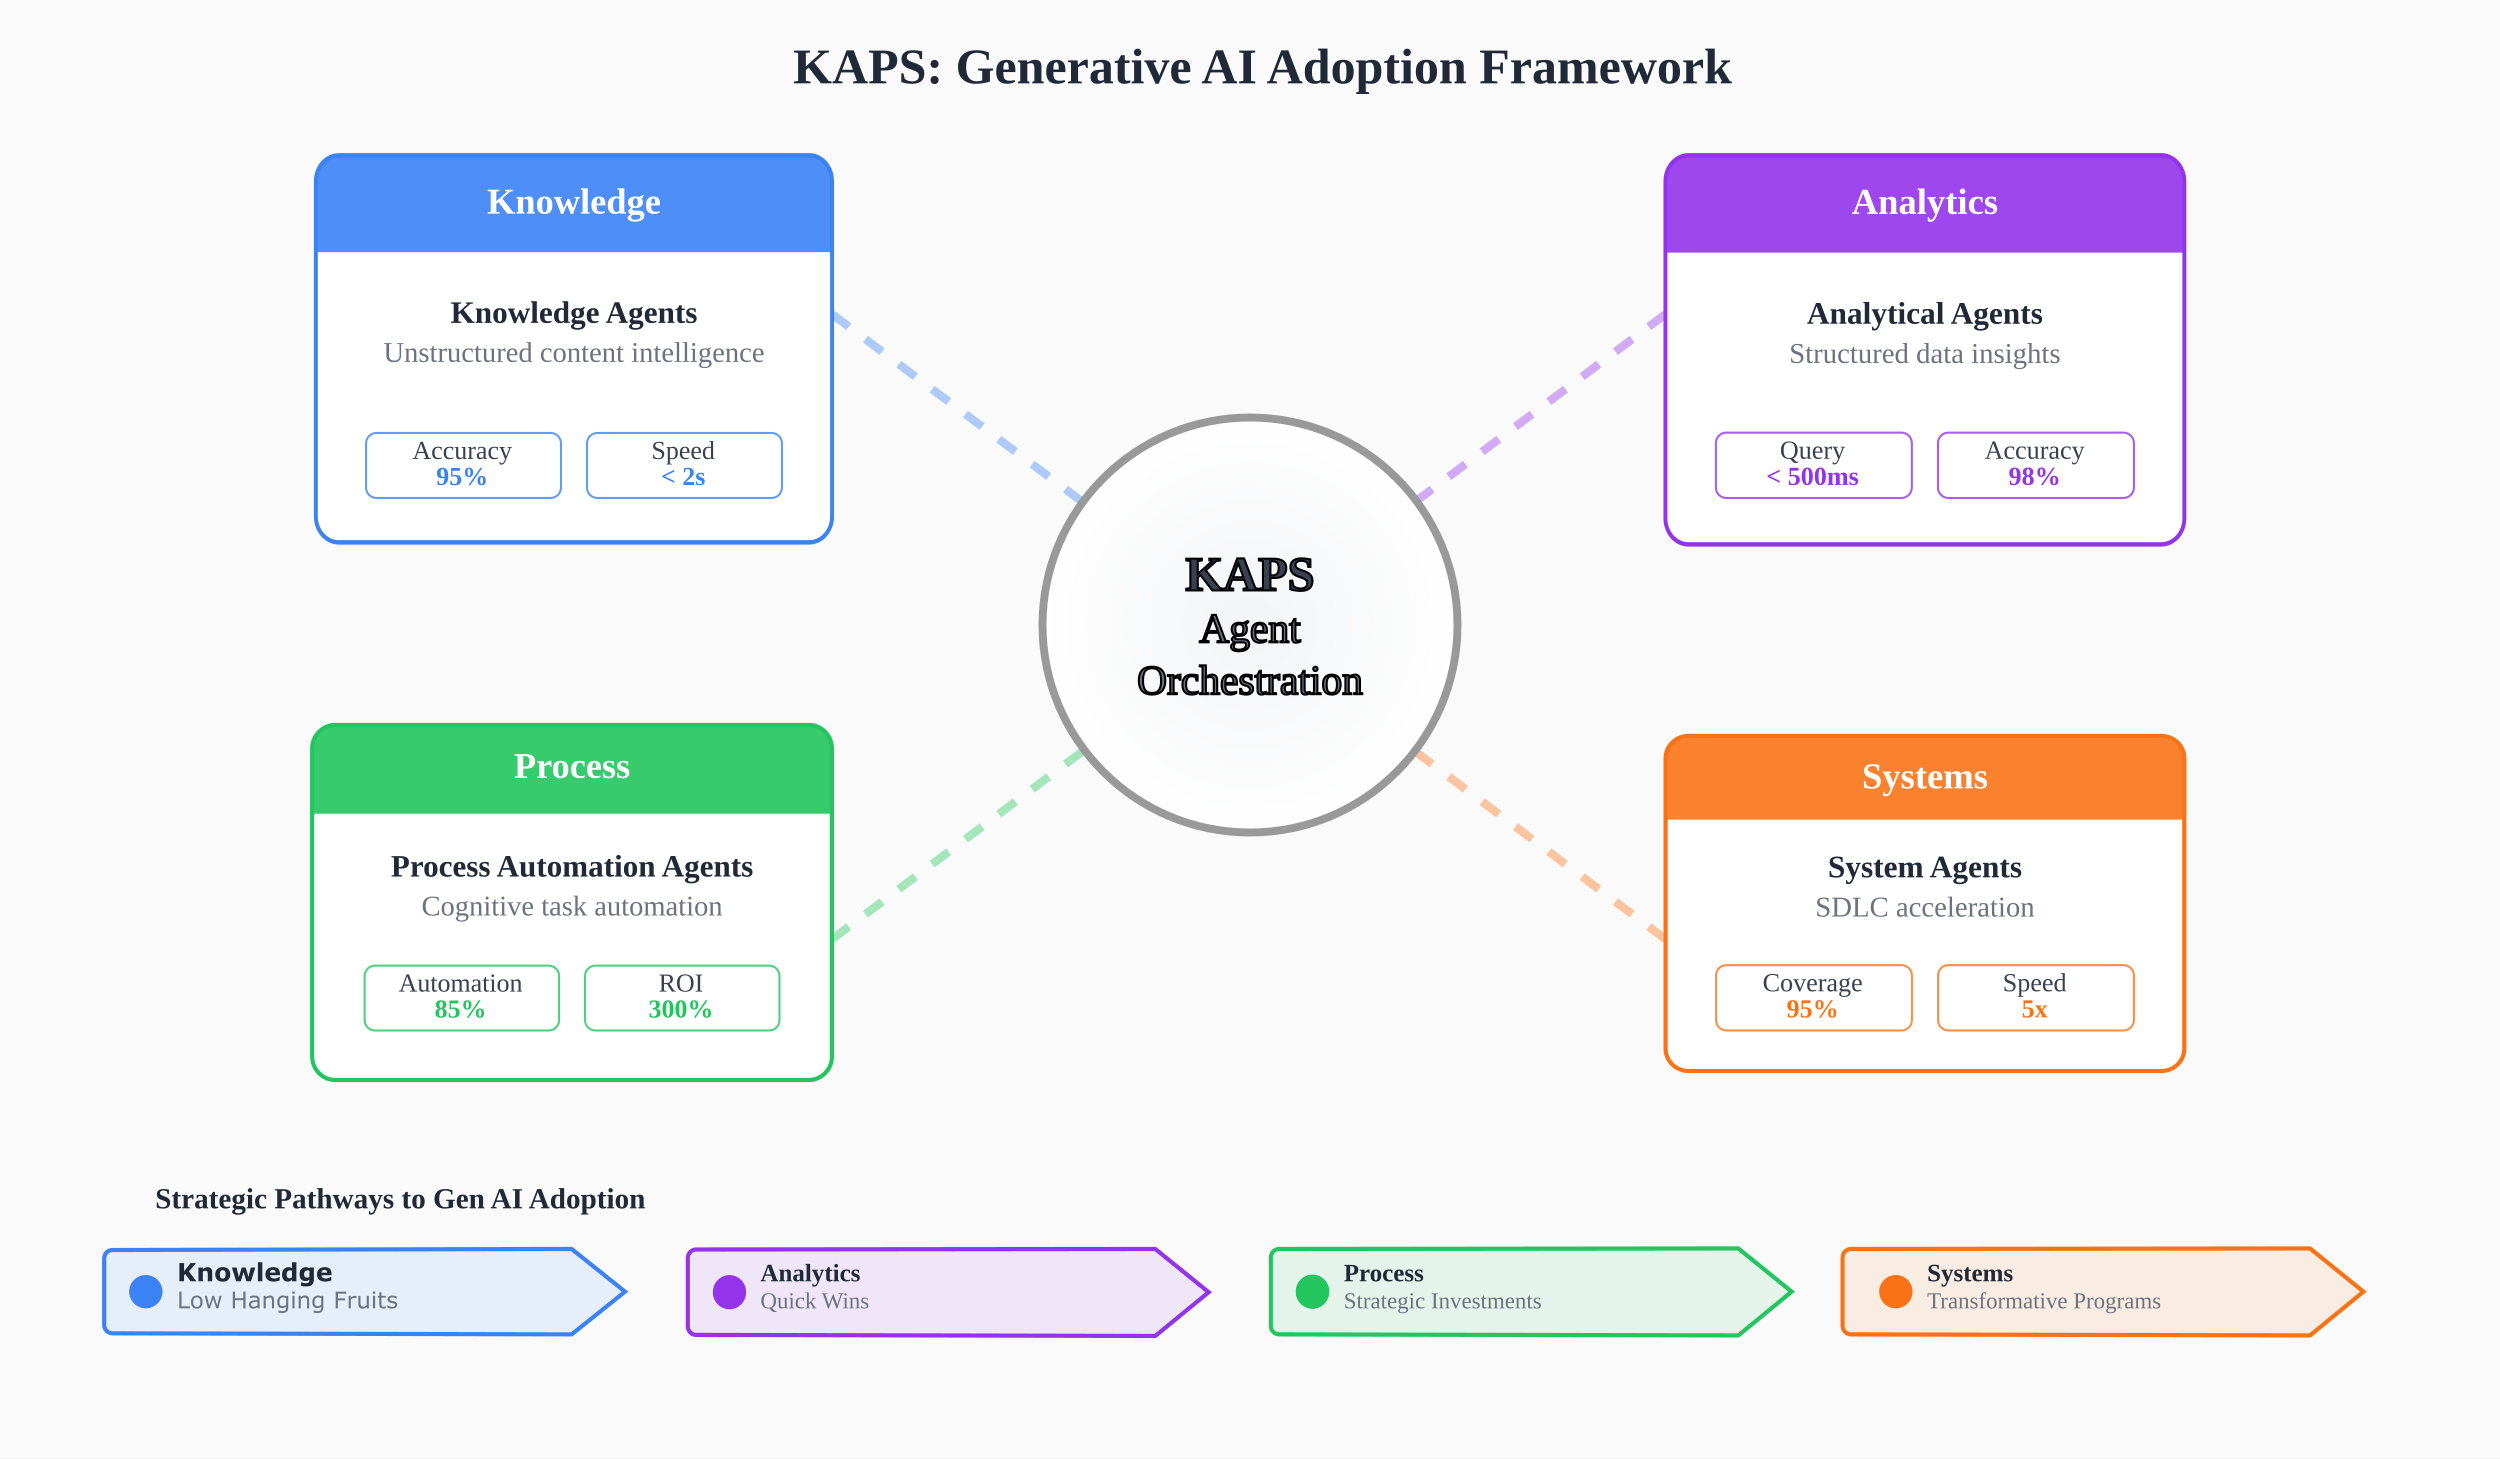
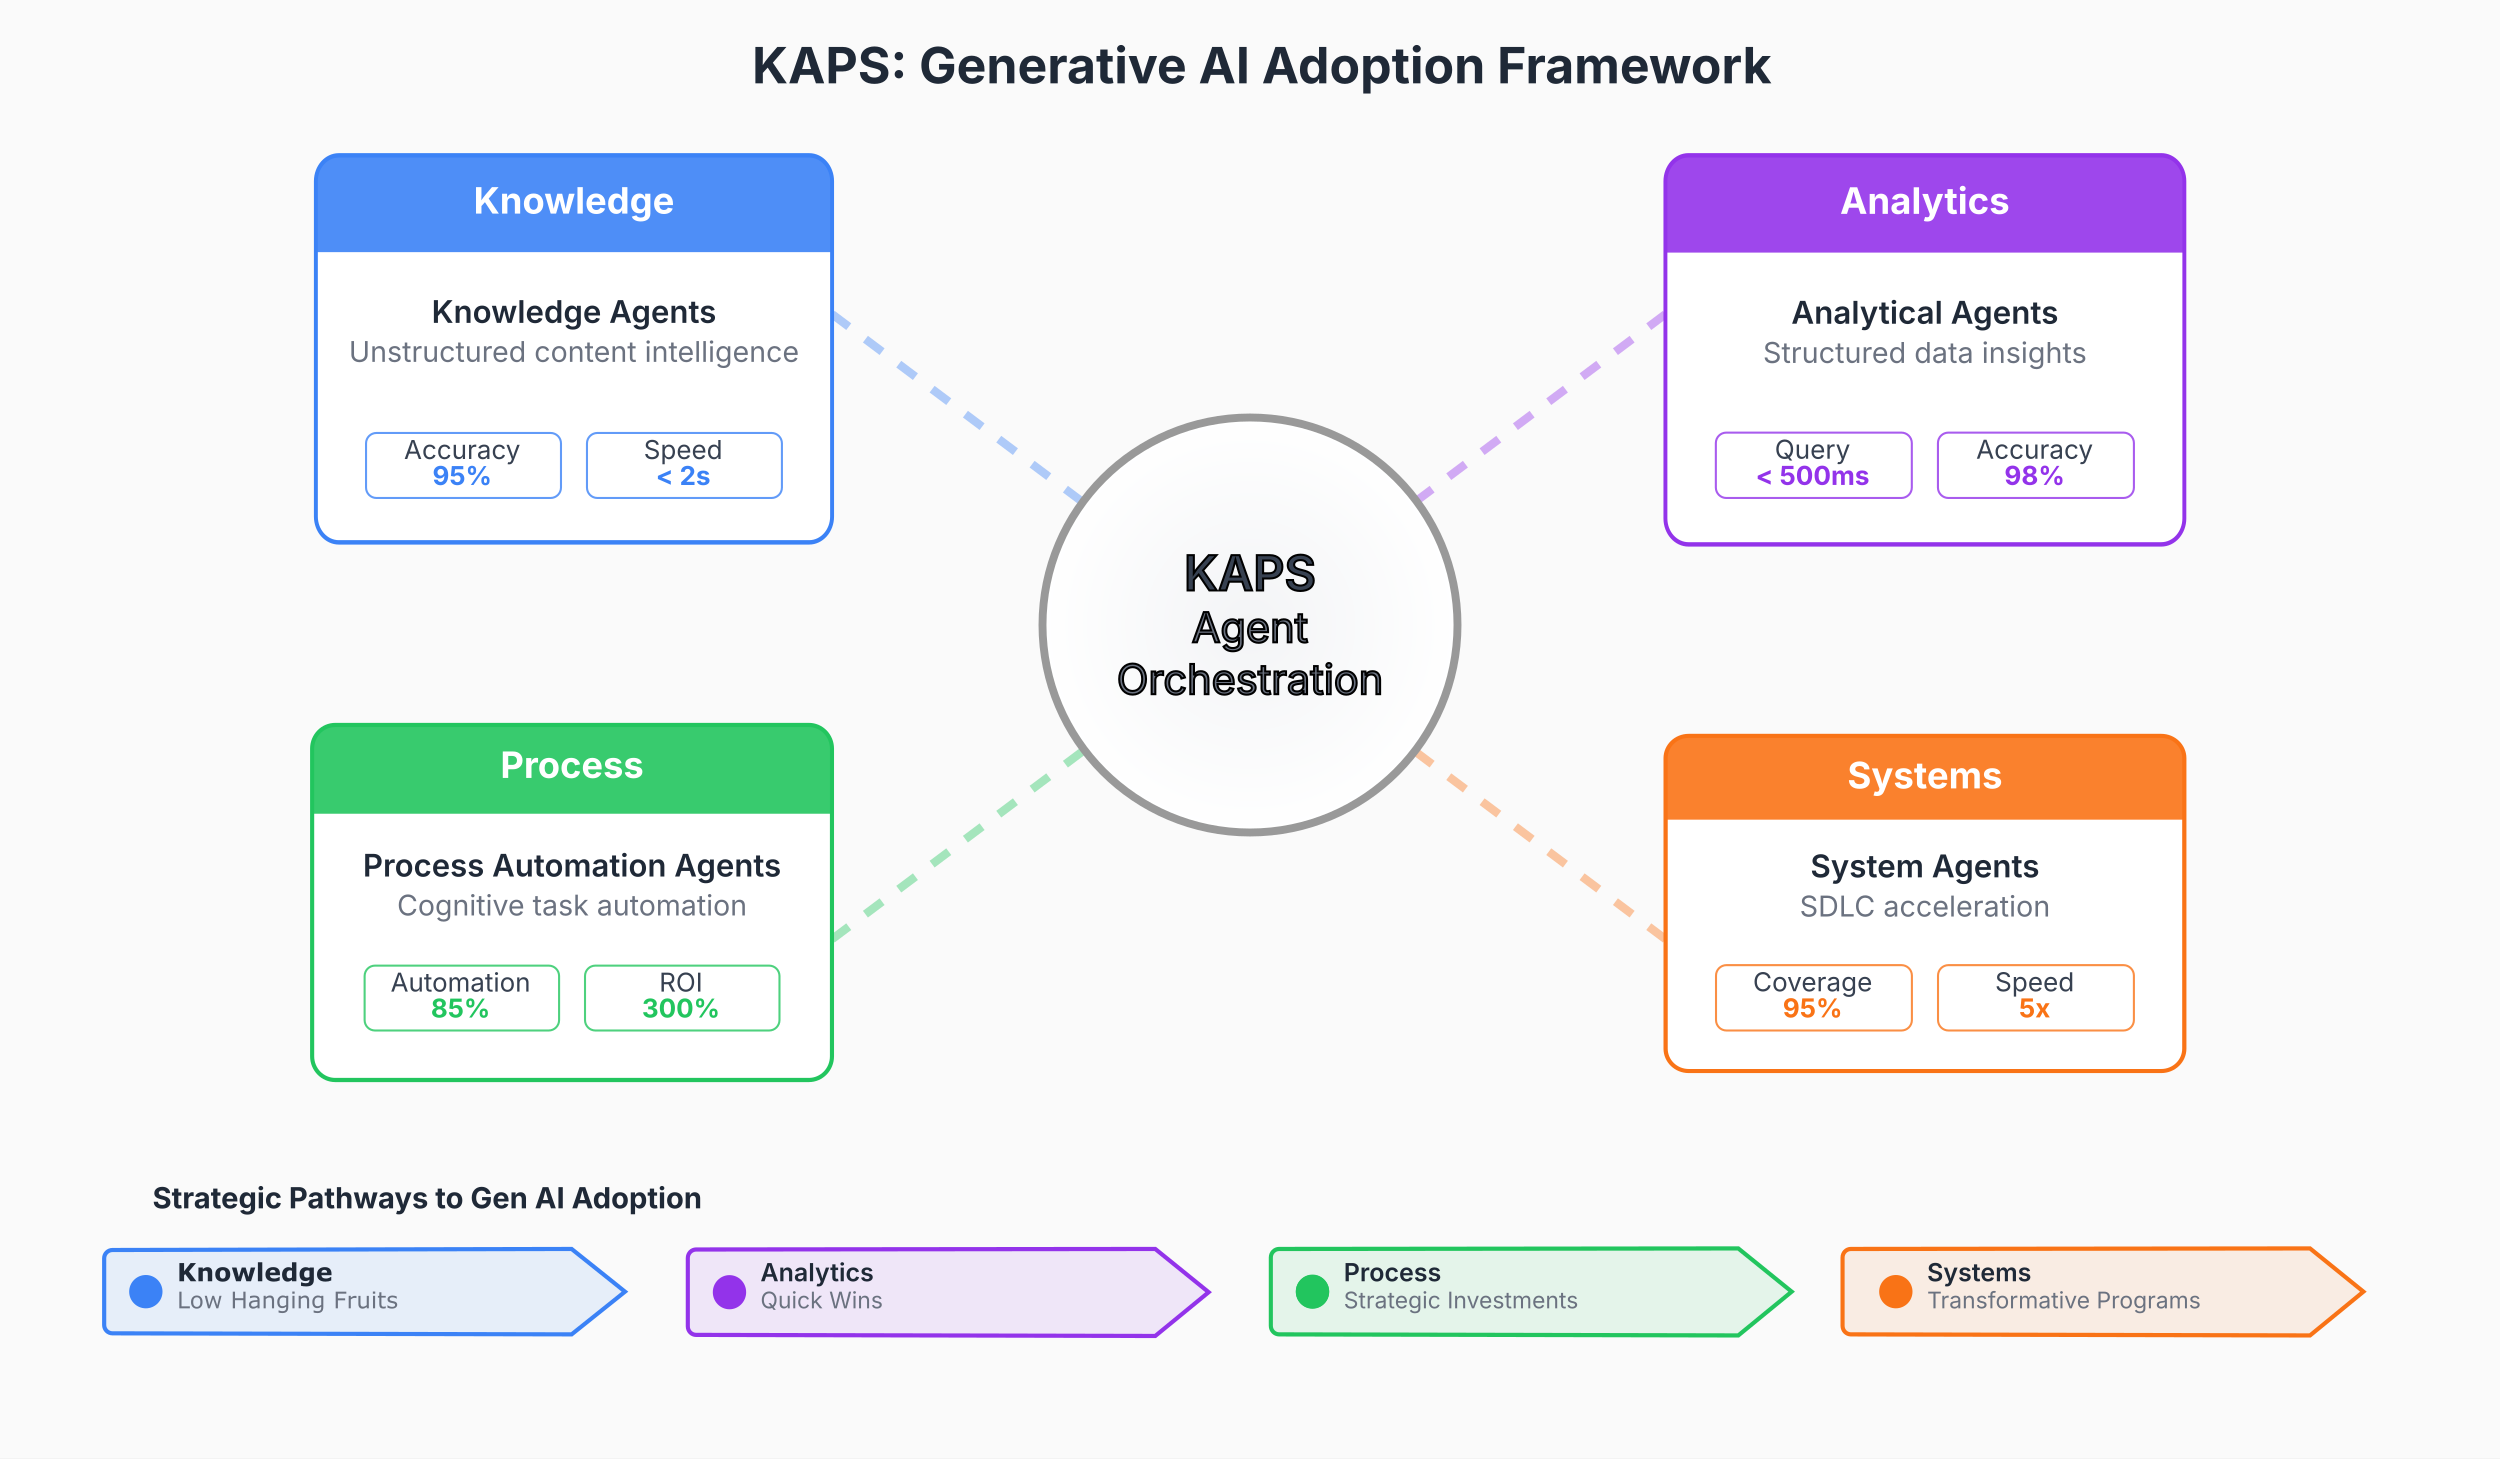
<svg xmlns="http://www.w3.org/2000/svg" viewBox="0 0 1200 700" version="1.1" id="svg132" xml:space="preserve">
  <defs id="defs11">
    <radialGradient id="centerGradient" cx="400" cy="300" fx="400" fy="300" r="61" gradientUnits="userSpaceOnUse">
      <stop offset="0%" stop-color="#f3f4f6" id="stop1" />
      <stop offset="100%" stop-color="#ffffff" id="stop2" />
    </radialGradient>
    <linearGradient id="knowledge-gradient" x1="0%" y1="0%" x2="100%" y2="100%">
      <stop offset="0%" stop-color="#3b82f6" stop-opacity="0.1" id="stop3" />
      <stop offset="100%" stop-color="#3b82f6" stop-opacity="0.05" id="stop4" />
    </linearGradient>
    <linearGradient id="analytics-gradient" x1="0%" y1="0%" x2="100%" y2="100%">
      <stop offset="0%" stop-color="#9333ea" stop-opacity="0.1" id="stop5" />
      <stop offset="100%" stop-color="#9333ea" stop-opacity="0.05" id="stop6" />
    </linearGradient>
    <linearGradient id="process-gradient" x1="0%" y1="0%" x2="100%" y2="100%">
      <stop offset="0%" stop-color="#22c55e" stop-opacity="0.1" id="stop7" />
      <stop offset="100%" stop-color="#22c55e" stop-opacity="0.05" id="stop8" />
    </linearGradient>
    <linearGradient id="systems-gradient" x1="0%" y1="0%" x2="100%" y2="100%">
      <stop offset="0%" stop-color="#f97316" stop-opacity="0.1" id="stop9" />
      <stop offset="100%" stop-color="#f97316" stop-opacity="0.05" id="stop10" />
    </linearGradient>
  </defs>
  <rect width="1200" height="700" fill="#fafafa" id="rect11" x="0" y="0" />
  <g transform="matrix(1,0,0,1.024977,610,599.5005)" id="g145-0" style="stroke-width:0.988">
    <path id="path142-3" style="fill:#e4f4ea;fill-opacity:1;stroke:#22c55e;stroke-width:1.975;stroke-opacity:1;stroke-dasharray:none" d="M 4,0 224.378,-0.25 250,20 224.378,40.5 4,40 C 1.784,39.995 0,38.216 0,36 V 4 C 0,1.784 1.784,0.005 4,0 Z" />
    <path id="path143-1" style="fill:#22c55e;fill-opacity:1;stroke-width:0.988" d="m 28,20 a 8,8 0 0 1 -8,8 8,8 0 0 1 -8,-8 8,8 0 0 1 8,-8 8,8 0 0 1 8,8 z" />
  </g>
-   <text x="600" y="40" text-anchor="middle" font-size="24" font-weight="bold" fill="#1f2937" id="text11">
+   <text font-family="Inter, system-ui, sans-serif" x="600" y="40" text-anchor="middle" font-size="24" font-weight="bold" fill="#1f2937" id="text11">
    KAPS: Generative AI Adoption Framework
  </text>
  <line x1="599.4" y1="300.8" x2="399.4" y2="150.8" stroke="#3b82f6" stroke-width="2" stroke-dasharray="5, 5" opacity="0.4" id="line14" style="stroke-width:4;stroke-dasharray:10,10;stroke-dashoffset:0" />
  <g id="g139" transform="matrix(1.247636,0,0,1.248458,25.98267,-19.81363)" style="stroke-width:0.801">
    <g id="g134" transform="matrix(1.103333,0,0,1.24,-20.66667,-36)" style="stroke-width:0.685">
      <rect x="110" y="90" width="180" height="120" rx="8" fill="#ffffff" stroke="#3b82f6" stroke-width="1.37" filter="url(#shadow)" id="rect14" style="fill:#ffffff" />
      <path id="rect15" style="opacity:0.9;fill:#3b82f6" d="m 118,90 h 164 c 4.432,0 8,3.568 8,8 v 14 c 0,4.432 0,0 0,8 l -180,0 v -8 -14 c 0,-4.432 3.568,-8 8,-8 z" />
    </g>
-     <text x="200" y="98" text-anchor="middle" font-size="14px" font-weight="bold" fill="#ffffff" id="text15" style="stroke-width:0.801">Knowledge</text>
-     <text x="200" y="140" text-anchor="middle" font-size="12px" font-weight="600" fill="#1f2937" id="text16" style="stroke-width:0.801">Knowledge Agents</text>
-     <text x="200" y="155" text-anchor="middle" font-size="11px" fill="#6b7280" id="text17" style="stroke-width:0.801">Unstructured content intelligence</text>
+     <text font-family="Inter, system-ui, sans-serif" x="200" y="98" text-anchor="middle" font-size="14px" font-weight="bold" fill="#ffffff" id="text15" style="stroke-width:0.801">Knowledge</text>
+     <text font-family="Inter, system-ui, sans-serif" x="200" y="140" text-anchor="middle" font-size="12px" font-weight="600" fill="#1f2937" id="text16" style="stroke-width:0.801">Knowledge Agents</text>
+     <text font-family="Inter, system-ui, sans-serif" x="200" y="155" text-anchor="middle" font-size="11px" fill="#6b7280" id="text17" style="stroke-width:0.801">Unstructured content intelligence</text>
    <g transform="translate(120,182.3324)" id="g21" style="stroke-width:0.801">
      <rect x="0" y="0" width="75" height="25" fill="#ffffff" stroke="#3b82f6" stroke-width="0.801" rx="4" opacity="0.8" id="rect17" />
-       <text x="37" y="10" text-anchor="middle" font-size="10px" fill="#374151" id="text18" style="stroke-width:0.801">Accuracy</text>
-       <text x="37" y="20" text-anchor="middle" font-size="10px" font-weight="bold" fill="#3b82f6" id="text19" style="stroke-width:0.801">95%</text>
+       <text font-family="Inter, system-ui, sans-serif" x="37" y="10" text-anchor="middle" font-size="10px" fill="#374151" id="text18" style="stroke-width:0.801">Accuracy</text>
+       <text font-family="Inter, system-ui, sans-serif" x="37" y="20" text-anchor="middle" font-size="10px" font-weight="bold" fill="#3b82f6" id="text19" style="stroke-width:0.801">95%</text>
      <rect x="85" y="0" width="75" height="25" fill="#ffffff" stroke="#3b82f6" stroke-width="0.801" rx="4" opacity="0.8" id="rect19" />
-       <text x="122" y="10" text-anchor="middle" font-size="10px" fill="#374151" id="text20" style="stroke-width:0.801">Speed</text>
-       <text x="122" y="20" text-anchor="middle" font-size="10px" font-weight="bold" fill="#3b82f6" id="text21" style="stroke-width:0.801">&lt; 2s</text>
+       <text font-family="Inter, system-ui, sans-serif" x="122" y="10" text-anchor="middle" font-size="10px" fill="#374151" id="text20" style="stroke-width:0.801">Speed</text>
+       <text font-family="Inter, system-ui, sans-serif" x="122" y="20" text-anchor="middle" font-size="10px" font-weight="bold" fill="#3b82f6" id="text21" style="stroke-width:0.801">&lt; 2s</text>
    </g>
  </g>
  <line x1="599.4" y1="300.8" x2="799.4" y2="150.8" stroke="#9333ea" stroke-width="2" stroke-dasharray="5, 5" opacity="0.4" id="line21" style="stroke-width:4;stroke-dasharray:10,10;stroke-dashoffset:0" />
  <g id="g138" transform="matrix(1.254207,0,0,1.255051,171.4185,-20.32667)" style="stroke-width:0.797">
    <g id="g135" transform="matrix(1.103333,0,0,1.24,-62,-36)" style="stroke-width:0.681">
      <rect x="510" y="90" width="180" height="120" rx="8" fill="#ffffff" stroke="#9333ea" stroke-width="1.363" filter="url(#shadow)" id="rect21" />
      <path id="rect22" style="opacity:0.9;fill:#9333ea" d="m 518,90 h 164 c 4.432,0 8,3.568 8,8 v 14 c 0,4.432 0,8 0,8 l -180,0 c 0,0 0,-3.568 0,-8 V 98 c 0,-4.432 3.568,-8 8,-8 z" />
    </g>
-     <text x="600" y="98" text-anchor="middle" font-size="14px" font-weight="bold" fill="#ffffff" id="text22" style="stroke-width:0.797">Analytics</text>
-     <text x="600" y="140" text-anchor="middle" font-size="12px" font-weight="600" fill="#1f2937" id="text23" style="stroke-width:0.797">Analytical Agents</text>
-     <text x="600" y="155" text-anchor="middle" font-size="11px" fill="#6b7280" id="text24" style="stroke-width:0.797">Structured data insights</text>
+     <text font-family="Inter, system-ui, sans-serif" x="600" y="98" text-anchor="middle" font-size="14px" font-weight="bold" fill="#ffffff" id="text22" style="stroke-width:0.797">Analytics</text>
+     <text font-family="Inter, system-ui, sans-serif" x="600" y="140" text-anchor="middle" font-size="12px" font-weight="600" fill="#1f2937" id="text23" style="stroke-width:0.797">Analytical Agents</text>
+     <text font-family="Inter, system-ui, sans-serif" x="600" y="155" text-anchor="middle" font-size="11px" fill="#6b7280" id="text24" style="stroke-width:0.797">Structured data insights</text>
    <g transform="translate(520,181.652)" id="g28" style="stroke-width:0.797">
      <rect x="0" y="0" width="75" height="25" fill="#ffffff" stroke="#9333ea" stroke-width="0.797" rx="4" opacity="0.8" id="rect24" />
-       <text x="37" y="10" text-anchor="middle" font-size="10px" fill="#374151" id="text25" style="stroke-width:0.797">Query</text>
-       <text x="37" y="20" text-anchor="middle" font-size="10px" font-weight="bold" fill="#9333ea" id="text26" style="stroke-width:0.797">&lt; 500ms</text>
+       <text font-family="Inter, system-ui, sans-serif" x="37" y="10" text-anchor="middle" font-size="10px" fill="#374151" id="text25" style="stroke-width:0.797">Query</text>
+       <text font-family="Inter, system-ui, sans-serif" x="37" y="20" text-anchor="middle" font-size="10px" font-weight="bold" fill="#9333ea" id="text26" style="stroke-width:0.797">&lt; 500ms</text>
      <rect x="85" y="0" width="75" height="25" fill="#ffffff" stroke="#9333ea" stroke-width="0.797" rx="4" opacity="0.8" id="rect26" />
-       <text x="122" y="10" text-anchor="middle" font-size="10px" fill="#374151" id="text27" style="stroke-width:0.797">Accuracy</text>
-       <text x="122" y="20" text-anchor="middle" font-size="10px" font-weight="bold" fill="#9333ea" id="text28" style="stroke-width:0.797">98%</text>
+       <text font-family="Inter, system-ui, sans-serif" x="122" y="10" text-anchor="middle" font-size="10px" fill="#374151" id="text27" style="stroke-width:0.797">Accuracy</text>
+       <text font-family="Inter, system-ui, sans-serif" x="122" y="20" text-anchor="middle" font-size="10px" font-weight="bold" fill="#9333ea" id="text28" style="stroke-width:0.797">98%</text>
    </g>
  </g>
  <line x1="599.4" y1="300.8" x2="399.4" y2="450.8" stroke="#22c55e" stroke-width="2" stroke-dasharray="5, 5" opacity="0.4" id="line28" style="stroke-width:4;stroke-dasharray:10,10;stroke-dashoffset:0" />
  <g id="g140" transform="matrix(1.244558,0,0,1.245682,25.67337,-127.3649)" style="stroke-width:0.803">
    <g id="g136" transform="matrix(1.113814,0,0,1.140041,-22.76286,-63.01823)" style="stroke-width:0.713">
      <rect x="110" y="390" width="180" height="120" rx="8" fill="#ffffff" stroke="#22c55e" stroke-width="1.425" filter="url(#shadow)" id="rect28" />
      <path id="rect29" style="opacity:0.9;fill:#22c55e" d="m 118,390 h 164 c 4.432,0 8,3.568 8,8 v 14 c 0,4.432 0,8 0,8 H 110 c 0,0 0,-3.568 0,-8 v -14 c 0,-4.432 3.568,-8 8,-8 z" />
    </g>
-     <text x="200" y="402" text-anchor="middle" font-size="14px" font-weight="bold" fill="#ffffff" id="text29" style="stroke-width:0.803">Process</text>
-     <text x="200" y="440" text-anchor="middle" font-size="12px" font-weight="600" fill="#1f2937" id="text30" style="stroke-width:0.803">Process Automation Agents</text>
-     <text x="200" y="455" text-anchor="middle" font-size="11px" fill="#6b7280" id="text31" style="stroke-width:0.803">Cognitive task automation</text>
+     <text font-family="Inter, system-ui, sans-serif" x="200" y="402" text-anchor="middle" font-size="14px" font-weight="bold" fill="#ffffff" id="text29" style="stroke-width:0.803">Process</text>
+     <text font-family="Inter, system-ui, sans-serif" x="200" y="440" text-anchor="middle" font-size="12px" font-weight="600" fill="#1f2937" id="text30" style="stroke-width:0.803">Process Automation Agents</text>
+     <text font-family="Inter, system-ui, sans-serif" x="200" y="455" text-anchor="middle" font-size="11px" fill="#6b7280" id="text31" style="stroke-width:0.803">Cognitive task automation</text>
    <g transform="translate(120,474.3286)" id="g35" style="stroke-width:0.803">
      <rect x="0" y="0" width="75" height="25" fill="#ffffff" stroke="#22c55e" stroke-width="0.803" rx="4" opacity="0.8" id="rect31" />
-       <text x="37" y="10" text-anchor="middle" font-size="10px" fill="#374151" id="text32" style="stroke-width:0.803">Automation</text>
-       <text x="37" y="20" text-anchor="middle" font-size="10px" font-weight="bold" fill="#22c55e" id="text33" style="stroke-width:0.803">85%</text>
+       <text font-family="Inter, system-ui, sans-serif" x="37" y="10" text-anchor="middle" font-size="10px" fill="#374151" id="text32" style="stroke-width:0.803">Automation</text>
+       <text font-family="Inter, system-ui, sans-serif" x="37" y="20" text-anchor="middle" font-size="10px" font-weight="bold" fill="#22c55e" id="text33" style="stroke-width:0.803">85%</text>
      <rect x="85" y="0" width="75" height="25" fill="#ffffff" stroke="#22c55e" stroke-width="0.803" rx="4" opacity="0.8" id="rect33" />
-       <text x="122" y="10" text-anchor="middle" font-size="10px" fill="#374151" id="text34" style="stroke-width:0.803">ROI</text>
-       <text x="122" y="20" text-anchor="middle" font-size="10px" font-weight="bold" fill="#22c55e" id="text35" style="stroke-width:0.803">300%</text>
+       <text font-family="Inter, system-ui, sans-serif" x="122" y="10" text-anchor="middle" font-size="10px" fill="#374151" id="text34" style="stroke-width:0.803">ROI</text>
+       <text font-family="Inter, system-ui, sans-serif" x="122" y="20" text-anchor="middle" font-size="10px" font-weight="bold" fill="#22c55e" id="text35" style="stroke-width:0.803">300%</text>
    </g>
  </g>
  <line x1="599.4" y1="300.8" x2="799.4" y2="450.8" stroke="#f97316" stroke-width="2" stroke-dasharray="5, 5" opacity="0.4" id="line35" style="stroke-width:4;stroke-dasharray:10,10;stroke-dashoffset:0" />
  <g id="g141" transform="matrix(1.253653,0,0,1.255043,171.7876,-131.1118)" style="stroke-width:0.797">
    <g id="g137" transform="matrix(1.103333,0,0,1.0682,-61.99987,-30.6901)" style="stroke-width:0.734">
      <rect x="510" y="390" width="180" height="120" rx="8" fill="#ffffff" stroke="#f97316" stroke-width="1.469" filter="url(#shadow)" id="rect35" />
      <path id="rect36" style="opacity:0.9;fill:#f97316" d="m 518,390 h 164 c 4.432,0 8,3.568 8,8 v 14 c 0,4.432 0,0 0,8 H 510 c 0,-8 0,-3.568 0,-8 v -14 c 0,-4.432 3.568,-8 8,-8 z" />
    </g>
-     <text x="600" y="406" text-anchor="middle" font-size="14px" font-weight="bold" fill="#ffffff" id="text36" style="stroke-width:0.797">Systems</text>
-     <text x="600" y="440" text-anchor="middle" font-size="12px" font-weight="600" fill="#1f2937" id="text37" style="stroke-width:0.797">System Agents</text>
-     <text x="600" y="455" text-anchor="middle" font-size="11px" fill="#6b7280" id="text38" style="stroke-width:0.797">SDLC acceleration</text>
+     <text font-family="Inter, system-ui, sans-serif" x="600" y="406" text-anchor="middle" font-size="14px" font-weight="bold" fill="#ffffff" id="text36" style="stroke-width:0.797">Systems</text>
+     <text font-family="Inter, system-ui, sans-serif" x="600" y="440" text-anchor="middle" font-size="12px" font-weight="600" fill="#1f2937" id="text37" style="stroke-width:0.797">System Agents</text>
+     <text font-family="Inter, system-ui, sans-serif" x="600" y="455" text-anchor="middle" font-size="11px" fill="#6b7280" id="text38" style="stroke-width:0.797">SDLC acceleration</text>
    <g transform="translate(520,473.5894)" id="g42" style="stroke-width:0.797">
      <rect x="0" y="0" width="75" height="25" fill="#ffffff" stroke="#f97316" stroke-width="0.797" rx="4" opacity="0.8" id="rect38" />
-       <text x="37" y="10" text-anchor="middle" font-size="10px" fill="#374151" id="text39" style="stroke-width:0.797">Coverage</text>
-       <text x="37" y="20" text-anchor="middle" font-size="10px" font-weight="bold" fill="#f97316" id="text40" style="stroke-width:0.797">95%</text>
+       <text font-family="Inter, system-ui, sans-serif" x="37" y="10" text-anchor="middle" font-size="10px" fill="#374151" id="text39" style="stroke-width:0.797">Coverage</text>
+       <text font-family="Inter, system-ui, sans-serif" x="37" y="20" text-anchor="middle" font-size="10px" font-weight="bold" fill="#f97316" id="text40" style="stroke-width:0.797">95%</text>
      <rect x="85" y="0" width="75" height="25" fill="#ffffff" stroke="#f97316" stroke-width="0.797" rx="4" opacity="0.8" id="rect40" />
-       <text x="122" y="10" text-anchor="middle" font-size="10px" fill="#374151" id="text41" style="stroke-width:0.797">Speed</text>
-       <text x="122" y="20" text-anchor="middle" font-size="10px" font-weight="bold" fill="#f97316" id="text42" style="stroke-width:0.797">5x</text>
+       <text font-family="Inter, system-ui, sans-serif" x="122" y="10" text-anchor="middle" font-size="10px" fill="#374151" id="text41" style="stroke-width:0.797">Speed</text>
+       <text font-family="Inter, system-ui, sans-serif" x="122" y="20" text-anchor="middle" font-size="10px" font-weight="bold" fill="#f97316" id="text42" style="stroke-width:0.797">5x</text>
    </g>
  </g>
  <g transform="matrix(1,0,0,1.024977,885.5185,471.2704)" id="g148" style="stroke-width:0.988">
    <path id="path147" style="fill:#f9ece3;fill-opacity:1;stroke:#f97316;stroke-width:1.975;stroke-dasharray:none;stroke-opacity:1" d="m 2.913,125.105 220.378,-0.25 25.622,20.25 -25.622,20.5 -220.378,-0.5 c -2.216,-0.005 -4,-1.784 -4,-4 v -32 c 0,-2.216 1.784,-3.995 4,-4 z" />
  </g>
  <g id="strategic-pathways">
    <g transform="matrix(1,0,0,1.024977,330.1502,599.7562)" id="g145" style="stroke-width:1.975;stroke-dasharray:none">
      <path id="path142" style="fill:#efe6f8;fill-opacity:1;stroke:#9333ea;stroke-width:1.975;stroke-opacity:1;stroke-dasharray:none" d="M 4,0 224.378,-0.25 250,20 224.378,40.5 4,40 C 1.784,39.995 0,38.216 0,36 V 4 C 0,1.784 1.784,0.005 4,0 Z" />
      <path id="path143" style="fill:#9333ea;fill-opacity:1;stroke-width:1.975;stroke-dasharray:none" d="m 28,20 a 8,8 0 0 1 -8,8 8,8 0 0 1 -8,-8 8,8 0 0 1 8,-8 8,8 0 0 1 8,8 z" />
    </g>
-     <text x="50" y="580" font-size="14" font-weight="bold" fill="#1f2937" id="text123">
+     <text font-family="Inter, system-ui, sans-serif" x="50" y="580" font-size="14" font-weight="bold" fill="#1f2937" id="text123">
      Strategic Pathways to Gen AI Adoption
    </text>
    <g transform="translate(50, 600)" id="g125">
      <path id="rect123" style="fill:#3b82f6;fill-opacity:0.1;stroke:#3b82f6;stroke-width:2;stroke-dasharray:none" d="M 4,0 224.378,-0.5 250,20 224.378,40.5 4,40 C 1.784,39.995 0,38.216 0,36 V 4 C 0,1.784 1.784,0.005 4,0 Z" />
      <path id="circle123" style="fill:#3b82f6" d="m 28,20 a 8,8 0 0 1 -8,8 8,8 0 0 1 -8,-8 8,8 0 0 1 8,-8 8,8 0 0 1 8,8 z" />
      <path d="m 44.258,15 h -2.76 l -2.607,-3.492 -0.527,0.639 V 15 h -2.25 V 6.275 h 2.25 v 3.949 l 3.117,-3.949 h 2.607 L 40.678,10.312 Z m 7.6,0 h -2.121 v -3.264 q 0,-0.398 -0.041,-0.791 -0.041,-0.398 -0.141,-0.586 -0.117,-0.217 -0.346,-0.316 -0.223,-0.1 -0.627,-0.1 -0.287,0 -0.586,0.094 -0.293,0.094 -0.639,0.299 V 15 H 45.248 V 8.42 h 2.109 v 0.727 q 0.562,-0.439 1.078,-0.674 0.521,-0.234 1.154,-0.234 1.066,0 1.664,0.621 0.604,0.621 0.604,1.857 z m 8.666,-3.287 q 0,1.623 -0.949,2.561 -0.943,0.932 -2.654,0.932 -1.711,0 -2.66,-0.932 -0.943,-0.938 -0.943,-2.561 0,-1.635 0.949,-2.566 0.955,-0.932 2.654,-0.932 1.723,0 2.66,0.938 0.943,0.938 0.943,2.561 z M 57.928,13.312 q 0.205,-0.252 0.305,-0.604 0.105,-0.357 0.105,-0.984 0,-0.58 -0.105,-0.973 -0.105,-0.393 -0.293,-0.627 -0.188,-0.24 -0.451,-0.34 -0.264,-0.1 -0.568,-0.1 -0.305,0 -0.545,0.082 -0.234,0.082 -0.451,0.328 -0.193,0.229 -0.311,0.627 -0.111,0.398 -0.111,1.002 0,0.539 0.1,0.938 0.1,0.393 0.293,0.633 0.188,0.229 0.445,0.334 0.264,0.105 0.598,0.105 0.287,0 0.545,-0.094 0.264,-0.1 0.445,-0.328 z M 72.529,8.42 70.49,15 H 68.252 L 66.91,10.564 65.592,15 H 63.324 L 61.303,8.42 h 2.215 l 1.125,4.535 1.406,-4.535 h 1.869 l 1.336,4.535 1.107,-4.535 z M 75.898,15 H 73.789 V 5.883 h 2.109 z m 8.473,-2.9 h -4.828 q 0.047,0.773 0.586,1.184 0.545,0.41 1.6,0.41 0.668,0 1.295,-0.24 0.627,-0.24 0.99,-0.516 h 0.234 v 1.693 q -0.715,0.287 -1.348,0.416 -0.633,0.129 -1.4,0.129 -1.98,0 -3.035,-0.891 -1.055,-0.891 -1.055,-2.537 0,-1.629 0.996,-2.578 1.002,-0.955 2.742,-0.955 1.605,0 2.414,0.814 0.809,0.809 0.809,2.332 z m -2.098,-1.236 q -0.018,-0.662 -0.328,-0.996 -0.311,-0.334 -0.967,-0.334 -0.609,0 -1.002,0.316 -0.393,0.316 -0.439,1.014 z M 92.258,15 h -2.109 v -0.686 q -0.545,0.445 -1.02,0.656 -0.475,0.211 -1.096,0.211 -1.201,0 -1.922,-0.926 -0.721,-0.926 -0.721,-2.496 0,-0.838 0.24,-1.482 0.246,-0.65 0.668,-1.113 0.398,-0.439 0.967,-0.68 0.568,-0.246 1.137,-0.246 0.592,0 0.967,0.129 Q 89.75,8.49 90.148,8.684 V 5.883 h 2.109 z M 90.148,13.184 V 9.955 q -0.223,-0.094 -0.469,-0.135 -0.246,-0.041 -0.451,-0.041 -0.832,0 -1.248,0.521 -0.416,0.516 -0.416,1.436 0,0.967 0.334,1.406 0.334,0.434 1.072,0.434 0.287,0 0.609,-0.105 0.322,-0.111 0.568,-0.287 z m 10.5,1.061 q 0,0.926 -0.264,1.559 -0.264,0.633 -0.738,0.99 -0.475,0.363 -1.148,0.521 -0.668,0.164 -1.512,0.164 -0.686,0 -1.354,-0.082 -0.662,-0.082 -1.148,-0.199 v -1.646 h 0.258 q 0.387,0.152 0.943,0.275 0.557,0.129 0.996,0.129 0.586,0 0.949,-0.111 0.369,-0.105 0.562,-0.305 0.182,-0.188 0.264,-0.48 0.082,-0.293 0.082,-0.703 v -0.123 q -0.381,0.311 -0.844,0.492 -0.463,0.182 -1.031,0.182 -1.383,0 -2.133,-0.832 -0.75,-0.832 -0.75,-2.531 0,-0.814 0.229,-1.406 0.229,-0.592 0.645,-1.031 0.387,-0.41 0.949,-0.639 0.568,-0.229 1.16,-0.229 0.533,0 0.967,0.129 0.439,0.123 0.797,0.346 l 0.076,-0.293 h 2.045 z m -2.109,-1.318 V 9.943 q -0.182,-0.076 -0.445,-0.117 -0.264,-0.047 -0.475,-0.047 -0.832,0 -1.248,0.48 -0.416,0.475 -0.416,1.33 0,0.949 0.352,1.324 0.357,0.375 1.055,0.375 0.316,0 0.621,-0.1 0.305,-0.1 0.557,-0.264 z m 10.582,-0.826 h -4.828 q 0.047,0.773 0.586,1.184 0.545,0.41 1.6,0.41 0.668,0 1.295,-0.24 0.627,-0.24 0.99,-0.516 h 0.234 v 1.693 q -0.715,0.287 -1.348,0.416 -0.633,0.129 -1.4,0.129 -1.98,0 -3.035,-0.891 -1.055,-0.891 -1.055,-2.537 0,-1.629 0.996,-2.578 1.002,-0.955 2.742,-0.955 1.605,0 2.414,0.814 0.809,0.809 0.809,2.332 z m -2.098,-1.236 q -0.018,-0.662 -0.328,-0.996 -0.311,-0.334 -0.967,-0.334 -0.609,0 -1.002,0.316 -0.393,0.316 -0.439,1.014 z" id="text124" style="font-weight:600;font-size:12px;fill:#1f2937" aria-label="Knowledge" />
      <path d="m 41.134,28 h -5.06 v -7.998 h 1.063 v 7.052 h 3.996 z m 6.096,-2.997 q 0,1.466 -0.752,2.315 -0.752,0.849 -2.014,0.849 -1.273,0 -2.025,-0.849 -0.747,-0.849 -0.747,-2.315 0,-1.466 0.747,-2.315 0.752,-0.854 2.025,-0.854 1.262,0 2.014,0.854 0.752,0.849 0.752,2.315 z m -1.042,0 q 0,-1.166 -0.457,-1.729 -0.457,-0.569 -1.268,-0.569 -0.822,0 -1.278,0.569 -0.451,0.564 -0.451,1.729 0,1.128 0.457,1.713 0.457,0.58 1.273,0.58 0.806,0 1.262,-0.575 0.462,-0.58 0.462,-1.719 z M 56.339,22 54.776,28 h -0.935 L 52.3,23.375 50.77,28 H 49.84 L 48.261,22 h 1.053 l 1.101,4.646 1.499,-4.646 h 0.833 l 1.536,4.646 1.042,-4.646 z M 67.86,28 H 66.797 V 24.084 H 62.806 V 28 h -1.063 v -7.998 h 1.063 v 3.137 h 3.991 v -3.137 h 1.063 z m 6.73,0 h -1.004 v -0.639 q -0.134,0.091 -0.365,0.258 -0.226,0.161 -0.44,0.258 Q 72.528,28 72.2,28.081 q -0.328,0.086 -0.768,0.086 -0.811,0 -1.375,-0.537 -0.564,-0.537 -0.564,-1.37 0,-0.682 0.29,-1.101 0.295,-0.424 0.838,-0.666 0.548,-0.242 1.316,-0.328 0.768,-0.086 1.649,-0.129 v -0.156 q 0,-0.344 -0.124,-0.569 -0.118,-0.226 -0.344,-0.354 -0.215,-0.124 -0.516,-0.167 -0.301,-0.043 -0.628,-0.043 -0.397,0 -0.886,0.107 -0.489,0.102 -1.01,0.301 h -0.054 v -1.026 q 0.295,-0.081 0.854,-0.177 0.559,-0.097 1.101,-0.097 0.634,0 1.101,0.107 0.473,0.102 0.816,0.354 0.338,0.247 0.516,0.639 0.177,0.392 0.177,0.972 z m -1.004,-1.477 v -1.67 q -0.462,0.027 -1.09,0.081 -0.623,0.054 -0.988,0.156 -0.435,0.124 -0.704,0.387 -0.269,0.258 -0.269,0.714 0,0.516 0.312,0.779 0.312,0.258 0.951,0.258 0.532,0 0.972,-0.204 0.44,-0.209 0.816,-0.5 z M 81.551,28 h -1.01 v -3.416 q 0,-0.414 -0.048,-0.773 -0.048,-0.365 -0.177,-0.569 -0.134,-0.226 -0.387,-0.333 -0.252,-0.113 -0.655,-0.113 -0.414,0 -0.865,0.204 -0.451,0.204 -0.865,0.521 V 28 h -1.01 v -6 h 1.01 v 0.666 q 0.473,-0.392 0.978,-0.612 0.505,-0.22 1.037,-0.22 0.972,0 1.482,0.585 0.51,0.585 0.51,1.687 z m 6.811,-0.682 q 0,1.525 -0.693,2.24 -0.693,0.714 -2.132,0.714 -0.478,0 -0.935,-0.07 -0.451,-0.064 -0.892,-0.188 v -1.031 h 0.054 q 0.247,0.097 0.784,0.236 0.537,0.145 1.074,0.145 0.516,0 0.854,-0.124 0.338,-0.124 0.526,-0.344 0.188,-0.209 0.269,-0.505 0.081,-0.295 0.081,-0.661 v -0.548 q -0.457,0.365 -0.875,0.548 -0.414,0.177 -1.058,0.177 -1.074,0 -1.708,-0.773 -0.628,-0.779 -0.628,-2.191 0,-0.773 0.215,-1.332 0.22,-0.564 0.596,-0.972 0.349,-0.381 0.849,-0.591 0.5,-0.215 0.994,-0.215 0.521,0 0.87,0.107 0.354,0.102 0.747,0.317 l 0.064,-0.258 h 0.945 z m -1.01,-0.967 v -3.271 q -0.403,-0.183 -0.752,-0.258 -0.344,-0.081 -0.688,-0.081 -0.833,0 -1.311,0.559 -0.478,0.559 -0.478,1.622 0,1.01 0.354,1.531 0.354,0.521 1.176,0.521 0.44,0 0.881,-0.167 0.446,-0.172 0.816,-0.457 z m 4.082,-5.355 H 90.295 V 19.949 h 1.139 z M 91.37,28 h -1.01 v -6 h 1.01 z m 7.015,0 h -1.01 v -3.416 q 0,-0.414 -0.048,-0.773 -0.048,-0.365 -0.177,-0.569 -0.134,-0.226 -0.387,-0.333 -0.252,-0.113 -0.655,-0.113 -0.414,0 -0.865,0.204 -0.451,0.204 -0.865,0.521 V 28 h -1.01 v -6 h 1.01 v 0.666 q 0.473,-0.392 0.978,-0.612 0.505,-0.22 1.037,-0.22 0.972,0 1.482,0.585 0.51,0.585 0.51,1.687 z m 6.811,-0.682 q 0,1.525 -0.693,2.24 -0.693,0.714 -2.132,0.714 -0.478,0 -0.935,-0.07 -0.451,-0.064 -0.892,-0.188 v -1.031 h 0.054 q 0.247,0.097 0.784,0.236 0.537,0.145 1.074,0.145 0.516,0 0.854,-0.124 0.338,-0.124 0.526,-0.344 0.188,-0.209 0.269,-0.505 0.081,-0.295 0.081,-0.661 v -0.548 q -0.457,0.365 -0.875,0.548 -0.414,0.177 -1.058,0.177 -1.074,0 -1.708,-0.773 -0.628,-0.779 -0.628,-2.191 0,-0.773 0.215,-1.332 0.22,-0.564 0.596,-0.972 0.349,-0.381 0.849,-0.591 0.5,-0.215 0.994,-0.215 0.521,0 0.87,0.107 0.354,0.102 0.747,0.317 l 0.065,-0.258 h 0.945 z m -1.01,-0.967 v -3.271 q -0.403,-0.183 -0.752,-0.258 -0.344,-0.081 -0.688,-0.081 -0.833,0 -1.311,0.559 -0.478,0.559 -0.478,1.622 0,1.01 0.354,1.531 0.354,0.521 1.176,0.521 0.44,0 0.881,-0.167 0.446,-0.172 0.816,-0.457 z m 12.053,-5.403 h -4.044 v 2.256 h 3.475 v 0.945 h -3.475 V 28 h -1.063 v -7.998 h 5.108 z m 4.877,2.154 h -0.054 q -0.226,-0.054 -0.44,-0.075 -0.209,-0.027 -0.5,-0.027 -0.467,0 -0.902,0.209 -0.435,0.204 -0.838,0.532 V 28 h -1.01 v -6 h 1.01 v 0.886 q 0.602,-0.483 1.058,-0.682 0.462,-0.204 0.94,-0.204 0.263,0 0.381,0.016 0.118,0.011 0.354,0.048 z M 127.039,28 h -1.01 v -0.666 q -0.51,0.403 -0.978,0.618 -0.467,0.215 -1.031,0.215 -0.945,0 -1.472,-0.575 -0.526,-0.58 -0.526,-1.697 v -3.894 h 1.01 v 3.416 q 0,0.457 0.043,0.784 0.043,0.322 0.183,0.553 0.145,0.236 0.376,0.344 0.231,0.107 0.671,0.107 0.392,0 0.854,-0.204 0.467,-0.204 0.87,-0.521 v -4.479 h 1.01 z m 3.072,-7.004 h -1.139 V 19.949 h 1.139 z M 130.047,28 h -1.01 v -6 h 1.01 z m 5.113,-0.054 q -0.285,0.075 -0.623,0.124 -0.333,0.048 -0.596,0.048 -0.918,0 -1.396,-0.494 -0.478,-0.494 -0.478,-1.584 v -3.19 h -0.682 v -0.849 h 0.682 v -1.724 h 1.01 v 1.724 h 2.084 v 0.849 h -2.084 v 2.734 q 0,0.473 0.021,0.741 0.021,0.263 0.15,0.494 0.118,0.215 0.322,0.317 0.209,0.097 0.634,0.097 0.247,0 0.516,-0.07 0.269,-0.075 0.387,-0.124 h 0.054 z m 5.505,-1.676 q 0,0.822 -0.682,1.348 -0.677,0.526 -1.853,0.526 -0.666,0 -1.225,-0.156 -0.553,-0.161 -0.929,-0.349 v -1.133 h 0.054 q 0.478,0.36 1.063,0.575 0.585,0.209 1.123,0.209 0.666,0 1.042,-0.215 0.376,-0.215 0.376,-0.677 0,-0.354 -0.204,-0.537 -0.204,-0.183 -0.784,-0.312 -0.215,-0.048 -0.564,-0.113 -0.344,-0.064 -0.628,-0.14 -0.79,-0.209 -1.123,-0.612 -0.328,-0.408 -0.328,-0.999 0,-0.371 0.15,-0.698 0.156,-0.328 0.467,-0.585 0.301,-0.252 0.763,-0.397 0.467,-0.15 1.042,-0.15 0.537,0 1.085,0.134 0.553,0.129 0.918,0.317 v 1.08 h -0.054 q -0.387,-0.285 -0.94,-0.478 -0.553,-0.199 -1.085,-0.199 -0.553,0 -0.935,0.215 -0.381,0.209 -0.381,0.628 0,0.371 0.231,0.559 0.226,0.188 0.73,0.306 0.279,0.064 0.623,0.129 0.349,0.064 0.58,0.118 0.704,0.161 1.085,0.553 0.381,0.397 0.381,1.053 z" id="text125" style="font-size:11px;fill:#6b7280" aria-label="Low Hanging Fruits" />
    </g>
-     <text x="365" y="615" font-size="12px" font-weight="600" fill="#1f2937" id="text126">Analytics</text>
-     <text x="365" y="628" font-size="11px" fill="#6b7280" id="text127">Quick Wins</text>
+     <text font-family="Inter, system-ui, sans-serif" x="365" y="615" font-size="12px" font-weight="600" fill="#1f2937" id="text126">Analytics</text>
+     <text font-family="Inter, system-ui, sans-serif" x="365" y="628" font-size="11px" fill="#6b7280" id="text127">Quick Wins</text>
    <circle cx="630" cy="620" r="8" fill="#22c55e" id="circle127" />
-     <text x="645" y="615" font-size="12px" font-weight="600" fill="#1f2937" id="text128">Process</text>
-     <text x="645" y="628" font-size="11px" fill="#6b7280" id="text129">Strategic Investments</text>
+     <text font-family="Inter, system-ui, sans-serif" x="645" y="615" font-size="12px" font-weight="600" fill="#1f2937" id="text128">Process</text>
+     <text font-family="Inter, system-ui, sans-serif" x="645" y="628" font-size="11px" fill="#6b7280" id="text129">Strategic Investments</text>
    <circle cx="910" cy="620" r="8" fill="#f97316" id="circle129" />
-     <text x="925" y="615" font-size="12px" font-weight="600" fill="#1f2937" id="text130">Systems</text>
-     <text x="925" y="628" font-size="11px" fill="#6b7280" id="text131">Transformative Programs</text>
+     <text font-family="Inter, system-ui, sans-serif" x="925" y="615" font-size="12px" font-weight="600" fill="#1f2937" id="text130">Systems</text>
+     <text font-family="Inter, system-ui, sans-serif" x="925" y="628" font-size="11px" fill="#6b7280" id="text131">Transformative Programs</text>
  </g>
  <g id="center-hub" transform="matrix(1.66,0,0,1.66,-63.99994,-198)" style="stroke-width:0.602;stroke:#000000">
    <circle cx="400" cy="300" r="60" fill="url(#centerGradient)" stroke="#e5e7eb" stroke-width="1.205" id="circle11" style="fill:url(#centerGradient);stroke:#999999;stroke-width:2.289;stroke-dasharray:none" />
-     <text x="400" y="290" text-anchor="middle" font-size="14px" font-weight="600" fill="#374151" id="text12" style="stroke-width:0.602;stroke:#000000">KAPS</text>
-     <text x="400" y="305" text-anchor="middle" font-size="12px" fill="#6b7280" id="text13" style="stroke:#000000;stroke-width:0.602">Agent</text>
-     <text x="400" y="320" text-anchor="middle" font-size="12px" fill="#6b7280" id="text14" style="stroke:#000000;stroke-width:0.602">Orchestration</text>
+     <text font-family="Inter, system-ui, sans-serif" x="400" y="290" text-anchor="middle" font-size="14px" font-weight="600" fill="#374151" id="text12" style="stroke-width:0.602;stroke:#000000">KAPS</text>
+     <text font-family="Inter, system-ui, sans-serif" x="400" y="305" text-anchor="middle" font-size="12px" fill="#6b7280" id="text13" style="stroke:#000000;stroke-width:0.602">Agent</text>
+     <text font-family="Inter, system-ui, sans-serif" x="400" y="320" text-anchor="middle" font-size="12px" fill="#6b7280" id="text14" style="stroke:#000000;stroke-width:0.602">Orchestration</text>
  </g>
</svg>
